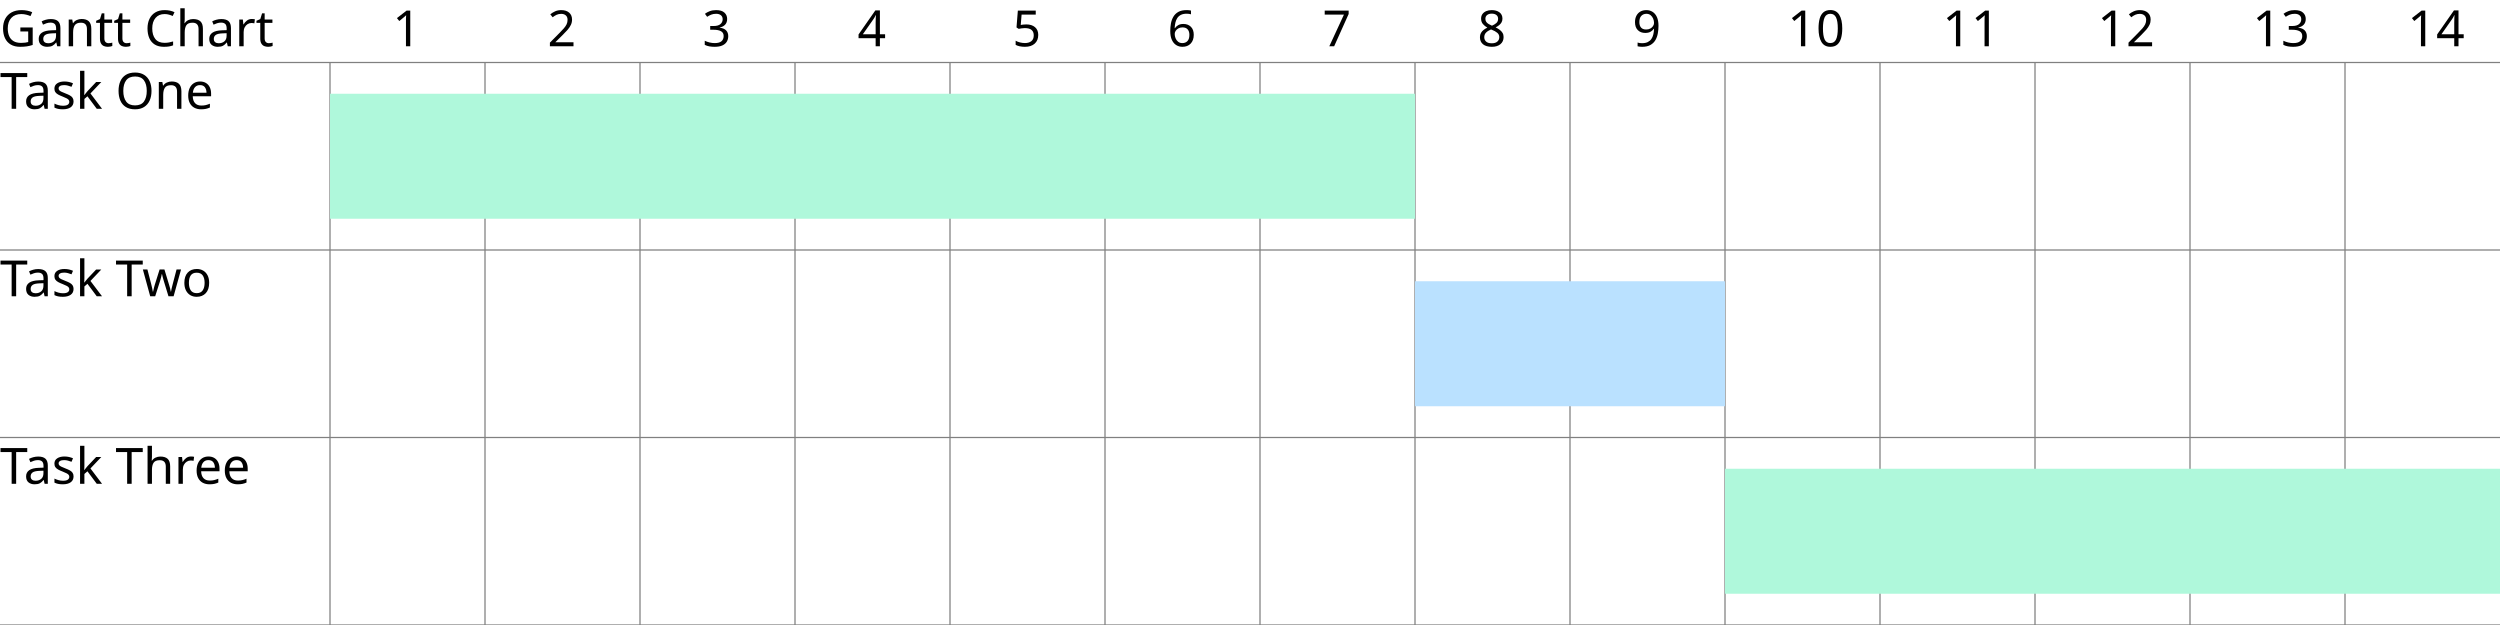
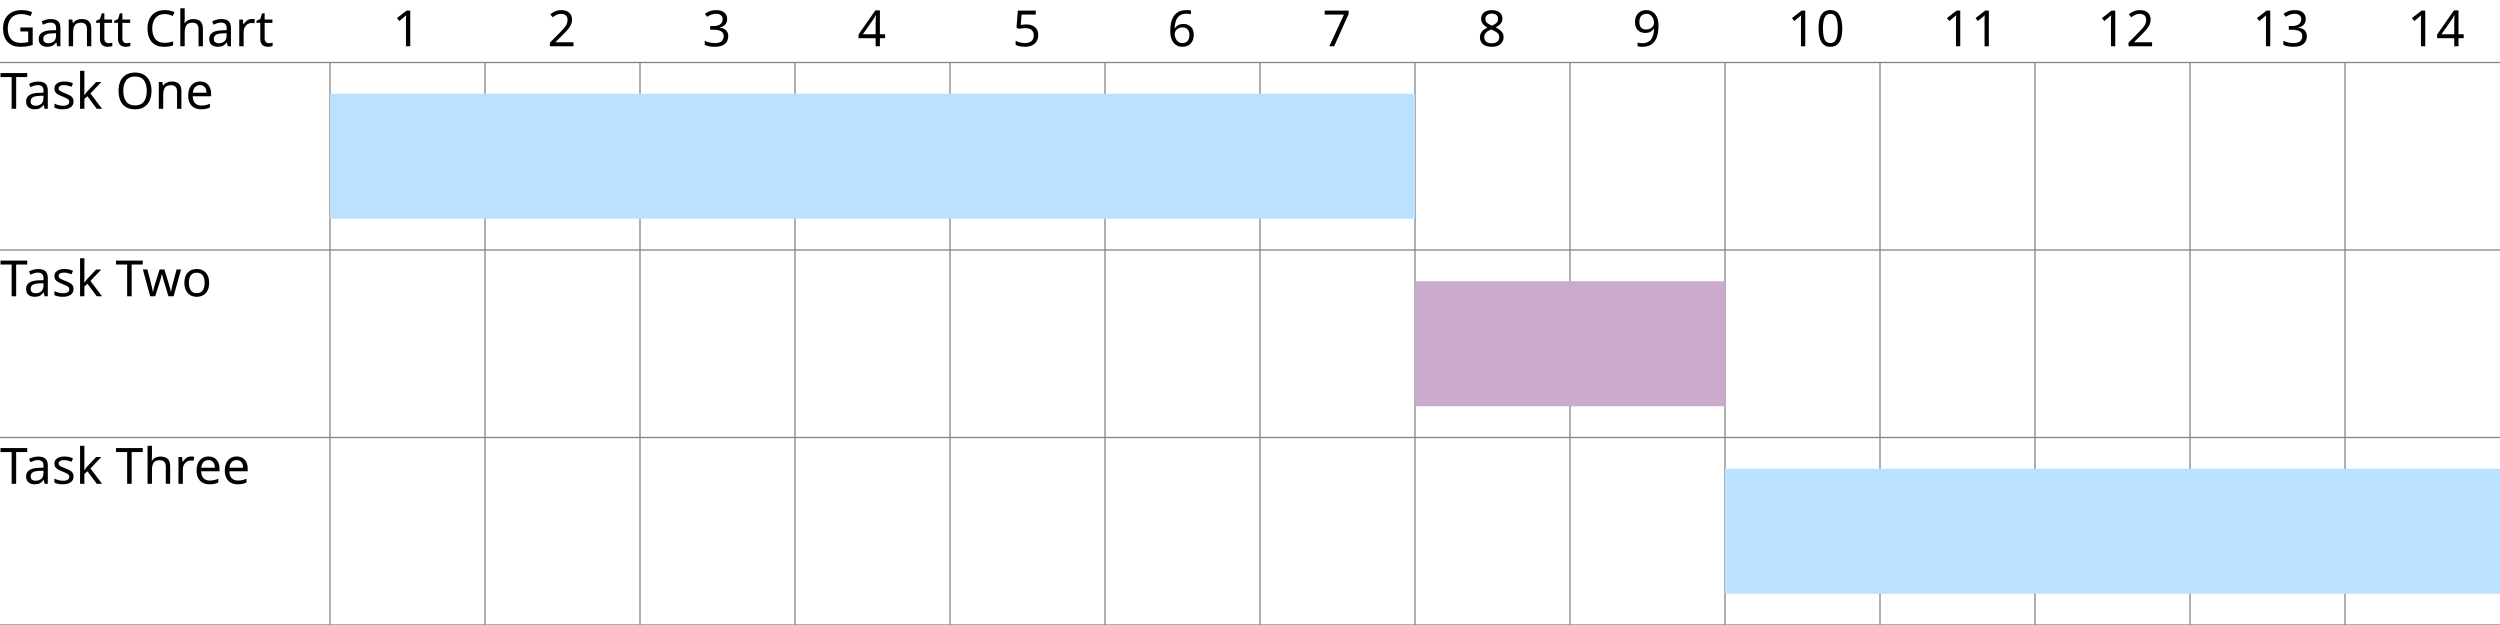
<svg xmlns="http://www.w3.org/2000/svg" width="2000" height="500">
  <line x1="0" y1="50" x2="2000" y2="50" stroke="gray">
    <GroupingLayer>0</GroupingLayer>
  </line>
  <line x1="0" y1="200" x2="2000" y2="200" stroke="gray">
    <GroupingLayer>0</GroupingLayer>
  </line>
  <line x1="0" y1="350" x2="2000" y2="350" stroke="gray">
    <GroupingLayer>0</GroupingLayer>
  </line>
  <line x1="0" y1="500" x2="2000" y2="500" stroke="gray">
    <GroupingLayer>0</GroupingLayer>
  </line>
  <line x1="264" y1="50" x2="264" y2="550" stroke="gray">
    <GroupingLayer>0</GroupingLayer>
  </line>
  <line x1="388" y1="50" x2="388" y2="550" stroke="gray">
    <GroupingLayer>0</GroupingLayer>
  </line>
  <line x1="512" y1="50" x2="512" y2="550" stroke="gray">
    <GroupingLayer>0</GroupingLayer>
  </line>
  <line x1="636" y1="50" x2="636" y2="550" stroke="gray">
    <GroupingLayer>0</GroupingLayer>
  </line>
  <line x1="760" y1="50" x2="760" y2="550" stroke="gray">
    <GroupingLayer>0</GroupingLayer>
  </line>
  <line x1="884" y1="50" x2="884" y2="550" stroke="gray">
    <GroupingLayer>0</GroupingLayer>
  </line>
  <line x1="1008" y1="50" x2="1008" y2="550" stroke="gray">
    <GroupingLayer>0</GroupingLayer>
  </line>
  <line x1="1132" y1="50" x2="1132" y2="550" stroke="gray">
    <GroupingLayer>0</GroupingLayer>
  </line>
  <line x1="1256" y1="50" x2="1256" y2="550" stroke="gray">
    <GroupingLayer>0</GroupingLayer>
  </line>
  <line x1="1380" y1="50" x2="1380" y2="550" stroke="gray">
    <GroupingLayer>0</GroupingLayer>
  </line>
  <line x1="1504" y1="50" x2="1504" y2="550" stroke="gray">
    <GroupingLayer>0</GroupingLayer>
  </line>
  <line x1="1628" y1="50" x2="1628" y2="550" stroke="gray">
    <GroupingLayer>0</GroupingLayer>
  </line>
  <line x1="1752" y1="50" x2="1752" y2="550" stroke="gray">
    <GroupingLayer>0</GroupingLayer>
  </line>
  <line x1="1876" y1="50" x2="1876" y2="550" stroke="gray">
    <GroupingLayer>0</GroupingLayer>
  </line>
  <rect x="0" y="50" rx="0" ry="0" width="192" height="40" fill="none" stroke="none">
    <GroupingLayer>0</GroupingLayer>
  </rect>
  <rect x="0" y="200" rx="0" ry="0" width="192" height="40" fill="none" stroke="none">
    <GroupingLayer>0</GroupingLayer>
  </rect>
  <rect x="0" y="350" rx="0" ry="0" width="240" height="40" fill="none" stroke="none">
    <GroupingLayer>0</GroupingLayer>
  </rect>
  <rect x="314" y="0" rx="0" ry="0" width="124" height="50" fill="none" stroke="none">
    <GroupingLayer>0</GroupingLayer>
  </rect>
  <rect x="438" y="0" rx="0" ry="0" width="124" height="50" fill="none" stroke="none">
    <GroupingLayer>0</GroupingLayer>
  </rect>
  <rect x="562" y="0" rx="0" ry="0" width="124" height="50" fill="none" stroke="none">
    <GroupingLayer>0</GroupingLayer>
  </rect>
  <rect x="686" y="0" rx="0" ry="0" width="124" height="50" fill="none" stroke="none">
    <GroupingLayer>0</GroupingLayer>
  </rect>
  <rect x="810" y="0" rx="0" ry="0" width="124" height="50" fill="none" stroke="none">
    <GroupingLayer>0</GroupingLayer>
  </rect>
  <rect x="934" y="0" rx="0" ry="0" width="124" height="50" fill="none" stroke="none">
    <GroupingLayer>0</GroupingLayer>
  </rect>
  <rect x="1058" y="0" rx="0" ry="0" width="124" height="50" fill="none" stroke="none">
    <GroupingLayer>0</GroupingLayer>
  </rect>
  <rect x="1182" y="0" rx="0" ry="0" width="124" height="50" fill="none" stroke="none">
    <GroupingLayer>0</GroupingLayer>
  </rect>
  <rect x="1306" y="0" rx="0" ry="0" width="124" height="50" fill="none" stroke="none">
    <GroupingLayer>0</GroupingLayer>
  </rect>
  <rect x="1430" y="0" rx="0" ry="0" width="124" height="50" fill="none" stroke="none">
    <GroupingLayer>0</GroupingLayer>
  </rect>
  <rect x="1554" y="0" rx="0" ry="0" width="124" height="50" fill="none" stroke="none">
    <GroupingLayer>0</GroupingLayer>
  </rect>
  <rect x="1678" y="0" rx="0" ry="0" width="124" height="50" fill="none" stroke="none">
    <GroupingLayer>0</GroupingLayer>
  </rect>
  <rect x="1802" y="0" rx="0" ry="0" width="124" height="50" fill="none" stroke="none">
    <GroupingLayer>0</GroupingLayer>
  </rect>
  <rect x="1926" y="0" rx="0" ry="0" width="124" height="50" fill="none" stroke="none">
    <GroupingLayer>0</GroupingLayer>
  </rect>
  <rect x="0" y="0" rx="0" ry="0" width="264" height="48" fill="none" stroke="none">
    <GroupingLayer>2</GroupingLayer>
  </rect>
-   <rect x="264" y="75" rx="0" ry="0" width="124" height="100" fill="#AFF8DB" stroke="none">
+   <rect x="264" y="75" rx="0" ry="0" width="124" height="100" fill="#BAE1FF" stroke="none">
    <GroupingLayer>4</GroupingLayer>
  </rect>
-   <rect x="388" y="75" rx="0" ry="0" width="124" height="100" fill="#AFF8DB" stroke="none">
+   <rect x="388" y="75" rx="0" ry="0" width="124" height="100" fill="#BAE1FF" stroke="none">
    <GroupingLayer>4</GroupingLayer>
  </rect>
-   <rect x="512" y="75" rx="0" ry="0" width="124" height="100" fill="#AFF8DB" stroke="none">
+   <rect x="512" y="75" rx="0" ry="0" width="124" height="100" fill="#BAE1FF" stroke="none">
    <GroupingLayer>4</GroupingLayer>
  </rect>
-   <rect x="636" y="75" rx="0" ry="0" width="124" height="100" fill="#AFF8DB" stroke="none">
+   <rect x="636" y="75" rx="0" ry="0" width="124" height="100" fill="#BAE1FF" stroke="none">
    <GroupingLayer>4</GroupingLayer>
  </rect>
-   <rect x="760" y="75" rx="0" ry="0" width="124" height="100" fill="#AFF8DB" stroke="none">
+   <rect x="760" y="75" rx="0" ry="0" width="124" height="100" fill="#BAE1FF" stroke="none">
    <GroupingLayer>4</GroupingLayer>
  </rect>
-   <rect x="884" y="75" rx="0" ry="0" width="124" height="100" fill="#AFF8DB" stroke="none">
+   <rect x="884" y="75" rx="0" ry="0" width="124" height="100" fill="#BAE1FF" stroke="none">
    <GroupingLayer>4</GroupingLayer>
  </rect>
-   <rect x="1008" y="75" rx="0" ry="0" width="124" height="100" fill="#AFF8DB" stroke="none">
+   <rect x="1008" y="75" rx="0" ry="0" width="124" height="100" fill="#BAE1FF" stroke="none">
    <GroupingLayer>4</GroupingLayer>
  </rect>
-   <rect x="1132" y="225" rx="0" ry="0" width="124" height="100" fill="#BAE1FF" stroke="none">
+   <rect x="1132" y="225" rx="0" ry="0" width="124" height="100" fill="#CBAACB" stroke="none">
    <GroupingLayer>4</GroupingLayer>
  </rect>
-   <rect x="1256" y="225" rx="0" ry="0" width="124" height="100" fill="#BAE1FF" stroke="none">
+   <rect x="1256" y="225" rx="0" ry="0" width="124" height="100" fill="#CBAACB" stroke="none">
    <GroupingLayer>4</GroupingLayer>
  </rect>
-   <rect x="1380" y="375" rx="0" ry="0" width="124" height="100" fill="#AFF8DB" stroke="none">
+   <rect x="1380" y="375" rx="0" ry="0" width="124" height="100" fill="#BAE1FF" stroke="none">
    <GroupingLayer>4</GroupingLayer>
  </rect>
-   <rect x="1504" y="375" rx="0" ry="0" width="124" height="100" fill="#AFF8DB" stroke="none">
+   <rect x="1504" y="375" rx="0" ry="0" width="124" height="100" fill="#BAE1FF" stroke="none">
    <GroupingLayer>4</GroupingLayer>
  </rect>
-   <rect x="1628" y="375" rx="0" ry="0" width="124" height="100" fill="#AFF8DB" stroke="none">
+   <rect x="1628" y="375" rx="0" ry="0" width="124" height="100" fill="#BAE1FF" stroke="none">
    <GroupingLayer>4</GroupingLayer>
  </rect>
-   <rect x="1752" y="375" rx="0" ry="0" width="124" height="100" fill="#AFF8DB" stroke="none">
+   <rect x="1752" y="375" rx="0" ry="0" width="124" height="100" fill="#BAE1FF" stroke="none">
    <GroupingLayer>4</GroupingLayer>
  </rect>
-   <rect x="1876" y="375" rx="0" ry="0" width="124" height="100" fill="#AFF8DB" stroke="none">
+   <rect x="1876" y="375" rx="0" ry="0" width="124" height="100" fill="#BAE1FF" stroke="none">
    <GroupingLayer>4</GroupingLayer>
  </rect>
  <text x="0" y="56" font-family="JetBrains Mono" font-size="40" fill="black" dominant-baseline="hanging" text-anchor="start">Task One<GroupingLayer>0</GroupingLayer>
  </text>
  <text x="0" y="206" font-family="JetBrains Mono" font-size="40" fill="black" dominant-baseline="hanging" text-anchor="start">Task Two<GroupingLayer>0</GroupingLayer>
  </text>
  <text x="0" y="356" font-family="JetBrains Mono" font-size="40" fill="black" dominant-baseline="hanging" text-anchor="start">Task Three<GroupingLayer>0</GroupingLayer>
  </text>
  <text x="314" y="6" font-family="JetBrains Mono" font-size="40" fill="black" dominant-baseline="hanging" text-anchor="start">1<GroupingLayer>0</GroupingLayer>
  </text>
  <text x="438" y="6" font-family="JetBrains Mono" font-size="40" fill="black" dominant-baseline="hanging" text-anchor="start">2<GroupingLayer>0</GroupingLayer>
  </text>
  <text x="562" y="6" font-family="JetBrains Mono" font-size="40" fill="black" dominant-baseline="hanging" text-anchor="start">3<GroupingLayer>0</GroupingLayer>
  </text>
  <text x="686" y="6" font-family="JetBrains Mono" font-size="40" fill="black" dominant-baseline="hanging" text-anchor="start">4<GroupingLayer>0</GroupingLayer>
  </text>
  <text x="810" y="6" font-family="JetBrains Mono" font-size="40" fill="black" dominant-baseline="hanging" text-anchor="start">5<GroupingLayer>0</GroupingLayer>
  </text>
  <text x="934" y="6" font-family="JetBrains Mono" font-size="40" fill="black" dominant-baseline="hanging" text-anchor="start">6<GroupingLayer>0</GroupingLayer>
  </text>
  <text x="1058" y="6" font-family="JetBrains Mono" font-size="40" fill="black" dominant-baseline="hanging" text-anchor="start">7<GroupingLayer>0</GroupingLayer>
  </text>
  <text x="1182" y="6" font-family="JetBrains Mono" font-size="40" fill="black" dominant-baseline="hanging" text-anchor="start">8<GroupingLayer>0</GroupingLayer>
  </text>
  <text x="1306" y="6" font-family="JetBrains Mono" font-size="40" fill="black" dominant-baseline="hanging" text-anchor="start">9<GroupingLayer>0</GroupingLayer>
  </text>
  <text x="1430" y="6" font-family="JetBrains Mono" font-size="40" fill="black" dominant-baseline="hanging" text-anchor="start">10<GroupingLayer>0</GroupingLayer>
  </text>
  <text x="1554" y="6" font-family="JetBrains Mono" font-size="40" fill="black" dominant-baseline="hanging" text-anchor="start">11<GroupingLayer>0</GroupingLayer>
  </text>
  <text x="1678" y="6" font-family="JetBrains Mono" font-size="40" fill="black" dominant-baseline="hanging" text-anchor="start">12<GroupingLayer>0</GroupingLayer>
  </text>
  <text x="1802" y="6" font-family="JetBrains Mono" font-size="40" fill="black" dominant-baseline="hanging" text-anchor="start">13<GroupingLayer>0</GroupingLayer>
  </text>
  <text x="1926" y="6" font-family="JetBrains Mono" font-size="40" fill="black" dominant-baseline="hanging" text-anchor="start">14<GroupingLayer>0</GroupingLayer>
  </text>
  <text x="0" y="6" font-family="JetBrains Mono" font-size="40" fill="black" dominant-baseline="hanging" text-anchor="start">Gantt Chart<GroupingLayer>2</GroupingLayer>
  </text>
</svg>
